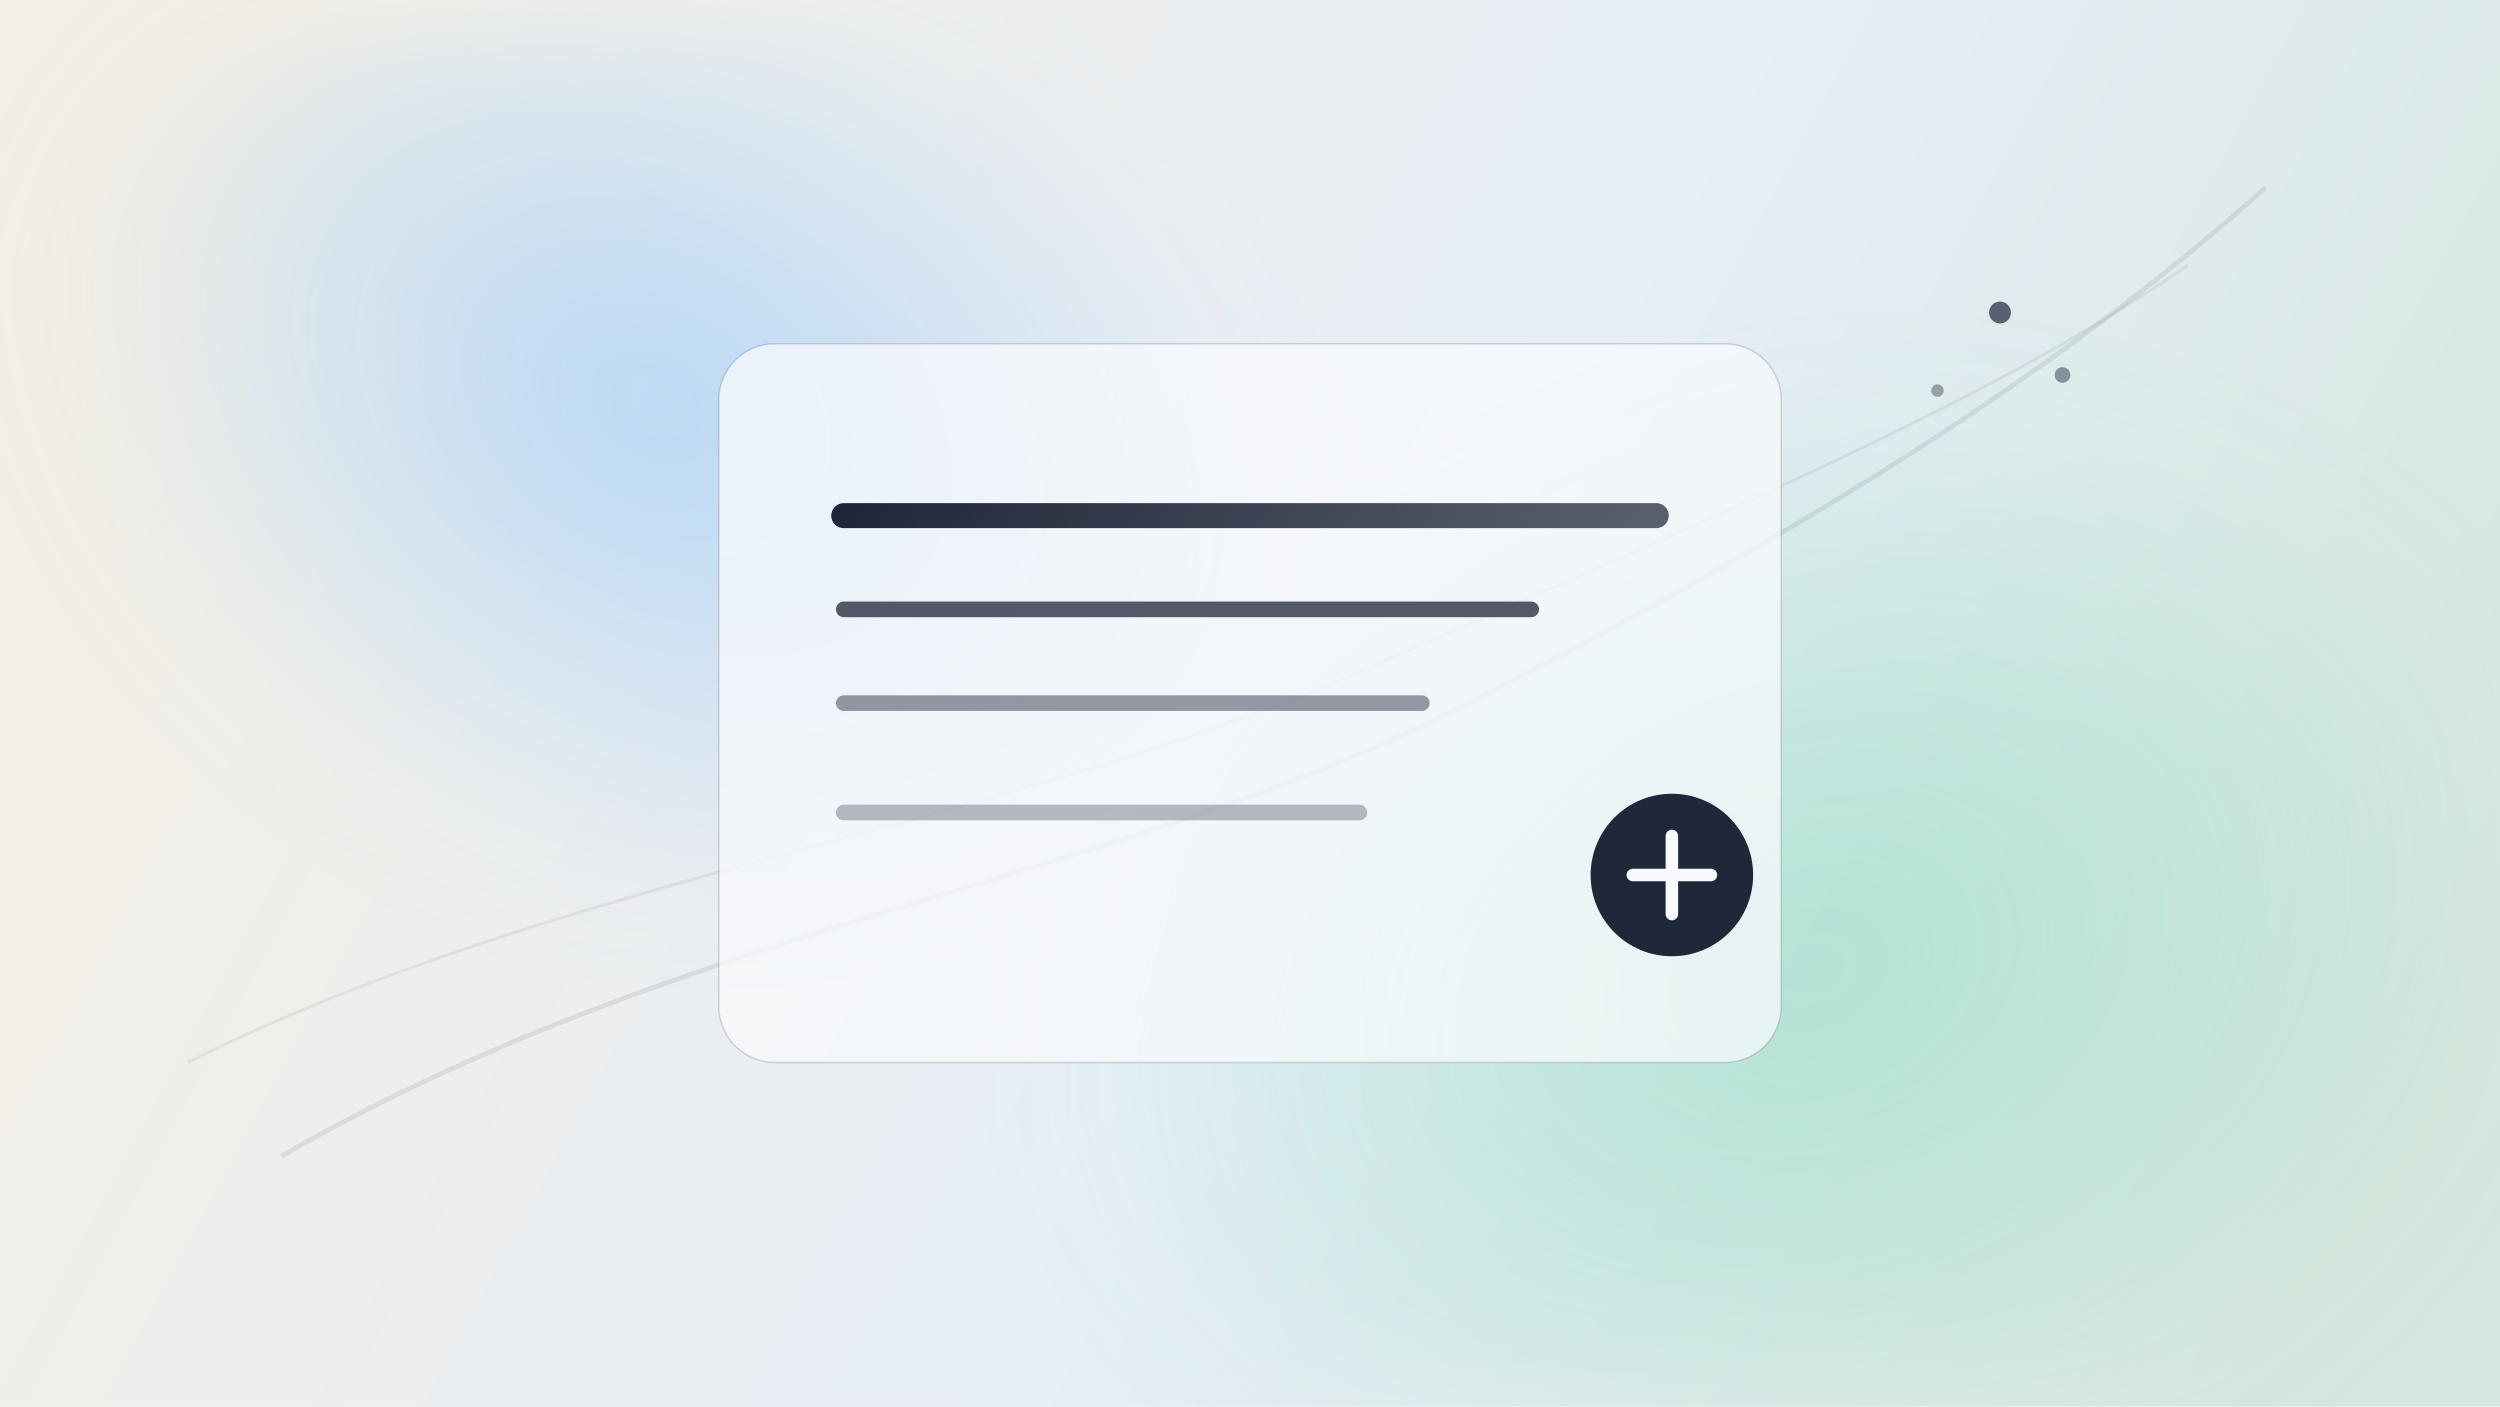
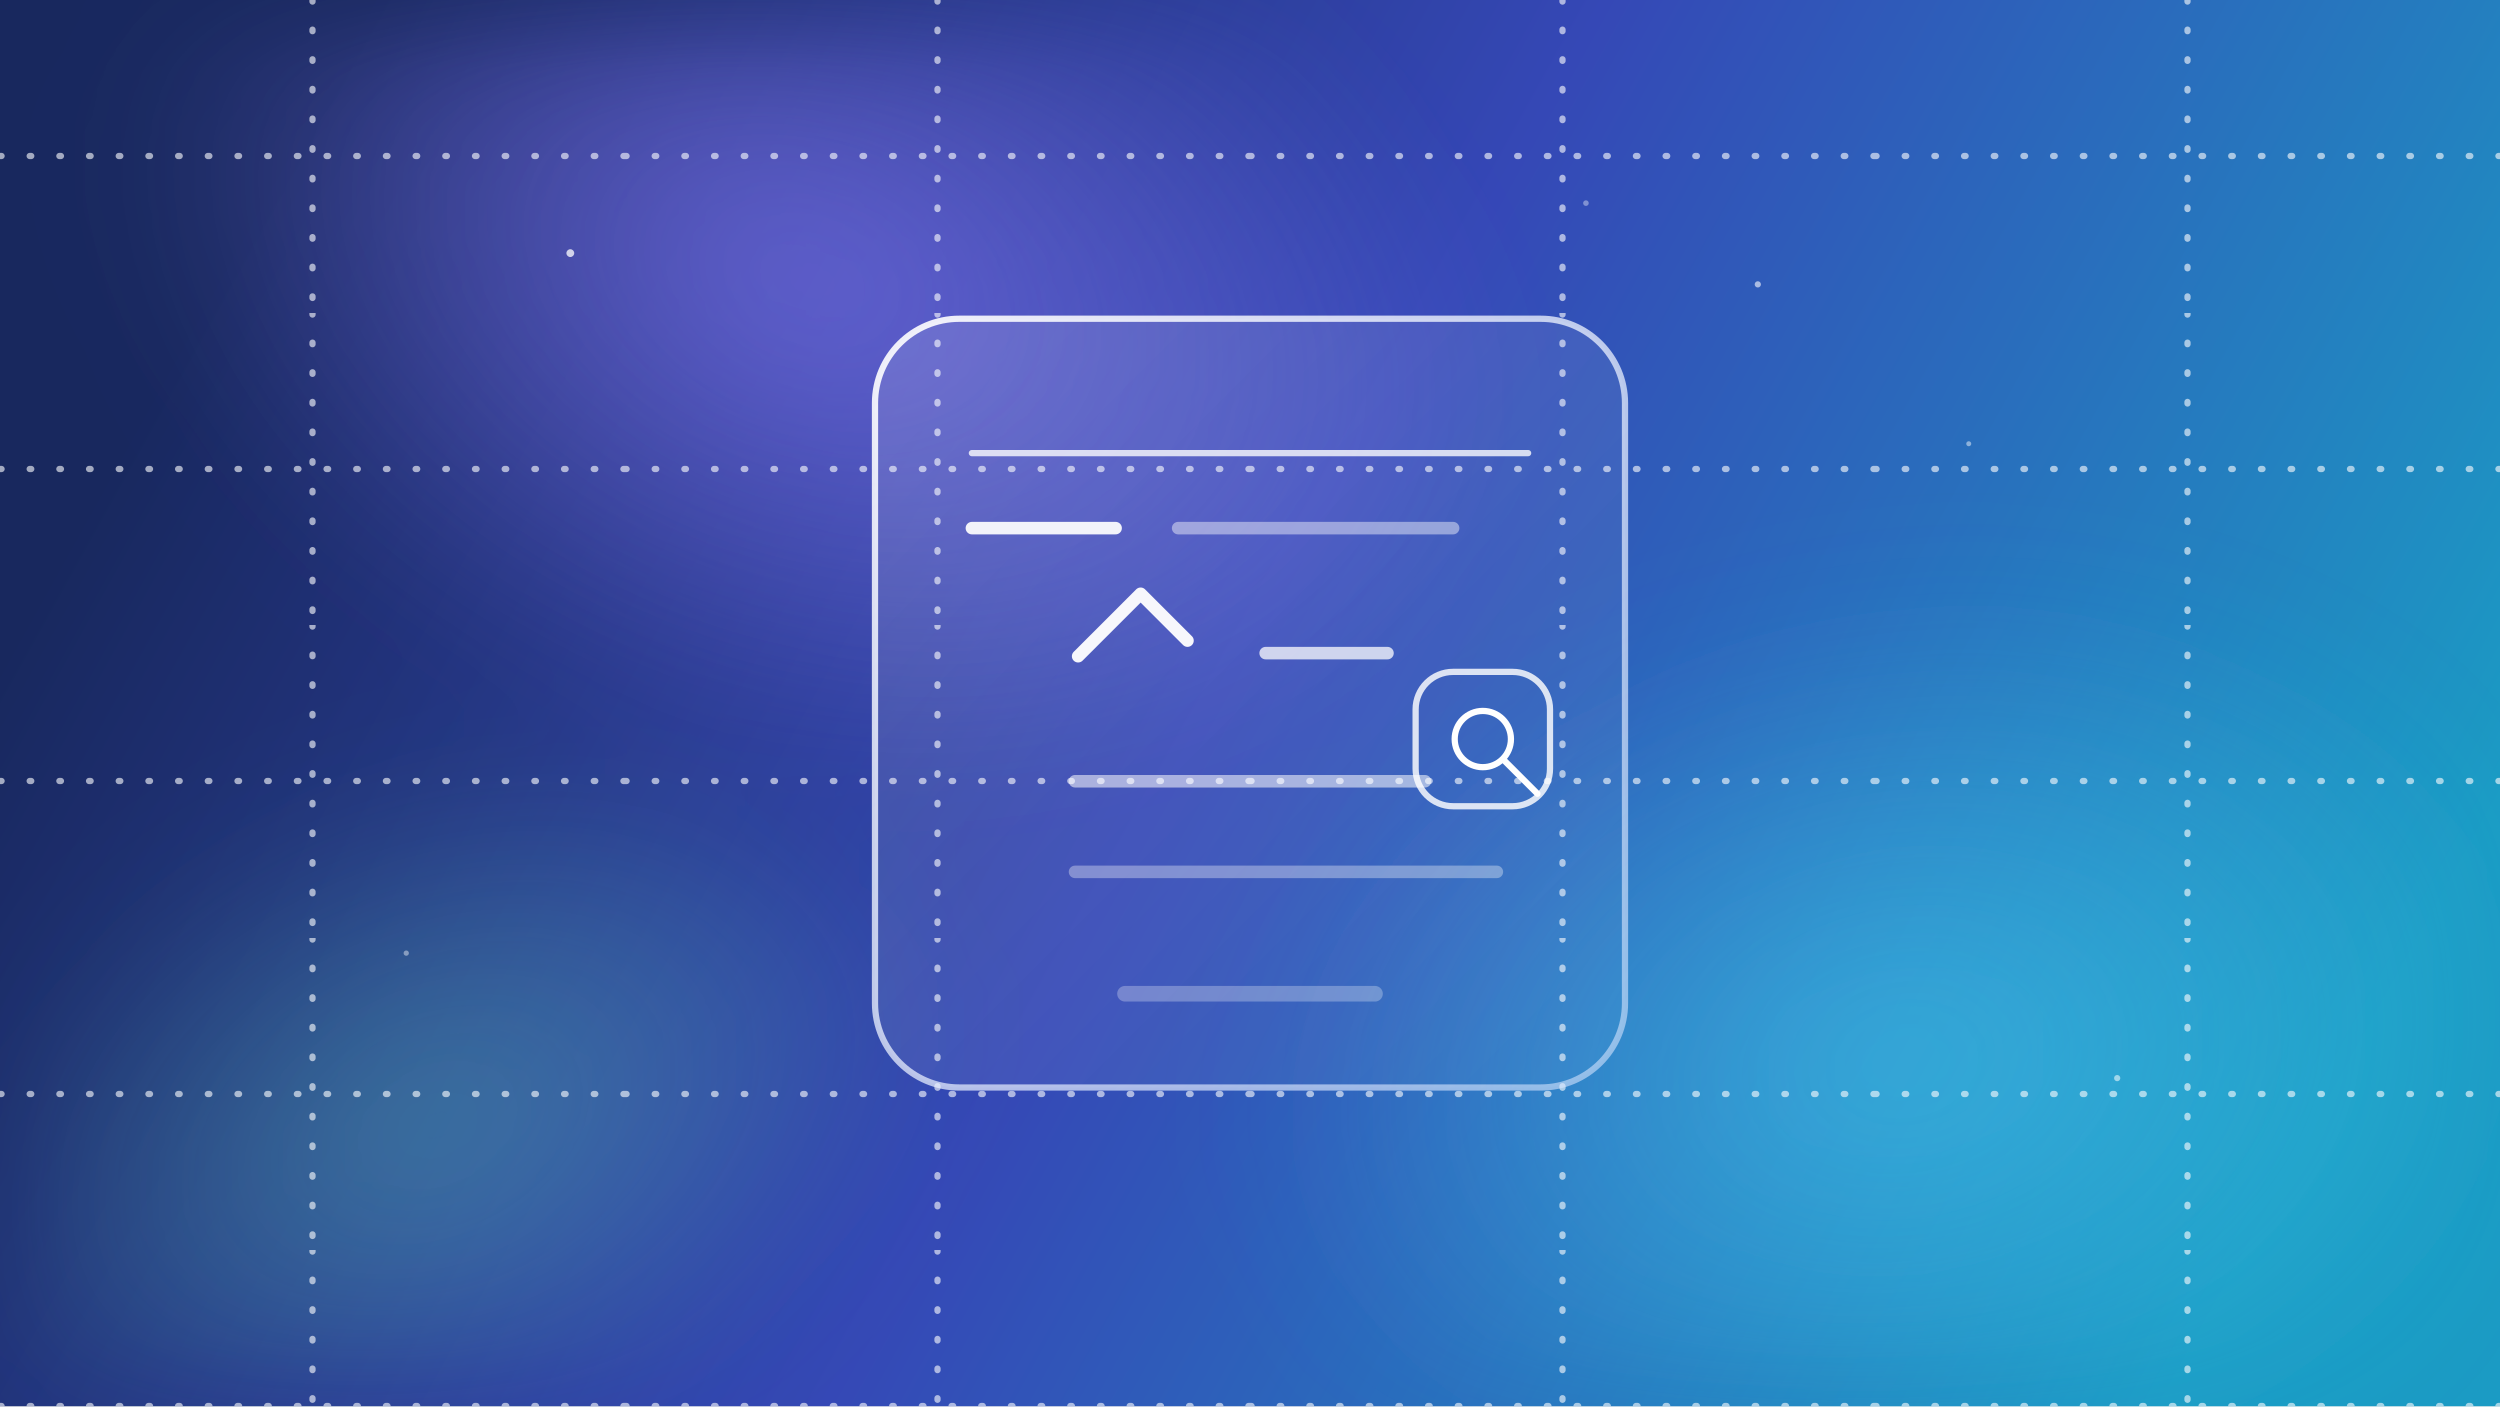
<svg xmlns="http://www.w3.org/2000/svg" width="1600" height="900" viewBox="0 0 1600 900" fill="none">
  <defs>
-     <linearGradient id="bg" x1="120" y1="90" x2="1480" y2="820" gradientUnits="userSpaceOnUse">
-       <stop offset="0" stop-color="#F4EFE4" />
-       <stop offset="0.55" stop-color="#E6EEF7" />
-       <stop offset="1" stop-color="#D5E6DE" />
+     <linearGradient id="bg" x1="170" y1="120" x2="1430" y2="820" gradientUnits="userSpaceOnUse">
+       <stop offset="0" stop-color="#18285E" />
+       <stop offset="0.48" stop-color="#3548B6" />
+       <stop offset="1" stop-color="#1B9BC4" />
    </linearGradient>
-     <radialGradient id="glowA" cx="0" cy="0" r="1" gradientUnits="userSpaceOnUse" gradientTransform="translate(420 260) rotate(30) scale(430 310)">
-       <stop stop-color="#8CC5FF" stop-opacity="0.55" />
-       <stop offset="1" stop-color="#8CC5FF" stop-opacity="0" />
+     <radialGradient id="glowA" cx="0" cy="0" r="1" gradientUnits="userSpaceOnUse" gradientTransform="translate(520 180) rotate(20) scale(460 300)">
+       <stop stop-color="#8A7CFF" stop-opacity="0.62" />
+       <stop offset="1" stop-color="#8A7CFF" stop-opacity="0" />
    </radialGradient>
-     <radialGradient id="glowB" cx="0" cy="0" r="1" gradientUnits="userSpaceOnUse" gradientTransform="translate(1160 620) rotate(-20) scale(500 360)">
-       <stop stop-color="#79DAB7" stop-opacity="0.46" />
-       <stop offset="1" stop-color="#79DAB7" stop-opacity="0" />
+     <radialGradient id="glowB" cx="0" cy="0" r="1" gradientUnits="userSpaceOnUse" gradientTransform="translate(1220 680) rotate(-10) scale(420 300)">
+       <stop stop-color="#48D9F6" stop-opacity="0.5" />
+       <stop offset="1" stop-color="#48D9F6" stop-opacity="0" />
    </radialGradient>
-     <linearGradient id="line" x1="540" y1="260" x2="1120" y2="640" gradientUnits="userSpaceOnUse">
-       <stop stop-color="#0F172A" stop-opacity="0.95" />
-       <stop offset="1" stop-color="#0F172A" stop-opacity="0.55" />
+     <radialGradient id="glowC" cx="0" cy="0" r="1" gradientUnits="userSpaceOnUse" gradientTransform="translate(280 720) rotate(-24) scale(340 220)">
+       <stop stop-color="#65F0C6" stop-opacity="0.34" />
+       <stop offset="1" stop-color="#65F0C6" stop-opacity="0" />
+     </radialGradient>
+     <pattern id="grid" width="400" height="200" patternUnits="userSpaceOnUse">
+       <path d="M0 100H400" stroke="#F8FAFC" stroke-width="4" stroke-linecap="round" stroke-dasharray="1 18" opacity="0.72" />
+       <path d="M200 0V200" stroke="#F8FAFC" stroke-width="4" stroke-linecap="round" stroke-dasharray="1 18" opacity="0.72" />
+     </pattern>
+     <filter id="blurSoft" x="-200" y="-200" width="2000" height="1300" filterUnits="userSpaceOnUse">
+       <feGaussianBlur stdDeviation="46" />
+     </filter>
+     <linearGradient id="frameStroke" x1="580" y1="220" x2="1040" y2="700" gradientUnits="userSpaceOnUse">
+       <stop stop-color="#FFFFFF" stop-opacity="0.9" />
+       <stop offset="1" stop-color="#D8E5FF" stop-opacity="0.56" />
    </linearGradient>
-     <filter id="blurSoft" x="0" y="0" width="1600" height="900" filterUnits="userSpaceOnUse">
-       <feGaussianBlur stdDeviation="42" />
-     </filter>
+     <linearGradient id="cardFill" x1="610" y1="250" x2="1010" y2="650" gradientUnits="userSpaceOnUse">
+       <stop stop-color="#FFFFFF" stop-opacity="0.12" />
+       <stop offset="1" stop-color="#FFFFFF" stop-opacity="0.03" />
+     </linearGradient>
  </defs>
  <rect width="1600" height="900" fill="url(#bg)" />
  <g filter="url(#blurSoft)">
-     <ellipse cx="420" cy="260" rx="420" ry="300" fill="url(#glowA)" />
-     <ellipse cx="1160" cy="620" rx="500" ry="360" fill="url(#glowB)" />
+     <ellipse cx="520" cy="180" rx="460" ry="300" fill="url(#glowA)" />
+     <ellipse cx="1220" cy="680" rx="420" ry="300" fill="url(#glowB)" />
+     <ellipse cx="280" cy="720" rx="340" ry="220" fill="url(#glowC)" />
  </g>
-   <g opacity="0.42">
-     <path d="M180 740C440 590 710 565 930 455C1160 339 1325 232 1450 120" stroke="#0F172A" stroke-opacity="0.22" stroke-width="3" />
-     <path d="M120 680C360 560 640 530 870 430C1085 336 1270 260 1400 170" stroke="#0F172A" stroke-opacity="0.16" stroke-width="2" />
+   <rect width="1600" height="900" fill="url(#grid)" opacity="0.86" />
+   <g opacity="0.75">
+     <circle cx="365" cy="162" r="2.5" fill="#FFFFFF" />
+     <circle cx="1125" cy="182" r="2" fill="#FFFFFF" fill-opacity="0.78" />
+     <circle cx="1260" cy="284" r="1.6" fill="#FFFFFF" fill-opacity="0.62" />
+     <circle cx="1015" cy="130" r="1.8" fill="#FFFFFF" fill-opacity="0.5" />
+     <circle cx="1355" cy="690" r="2" fill="#FFFFFF" fill-opacity="0.72" />
+     <circle cx="260" cy="610" r="1.7" fill="#FFFFFF" fill-opacity="0.56" />
  </g>
  <g>
-     <rect x="460" y="220" width="680" height="460" rx="36" fill="#F8FAFC" fill-opacity="0.74" stroke="#0F172A" stroke-opacity="0.16" />
-     <path d="M540 330H1060" stroke="url(#line)" stroke-width="16" stroke-linecap="round" />
-     <path d="M540 390H980" stroke="#0F172A" stroke-opacity="0.7" stroke-width="10" stroke-linecap="round" />
-     <path d="M540 450H910" stroke="#0F172A" stroke-opacity="0.42" stroke-width="10" stroke-linecap="round" />
-     <path d="M540 520H870" stroke="#0F172A" stroke-opacity="0.28" stroke-width="10" stroke-linecap="round" />
-     <circle cx="1070" cy="560" r="52" fill="#0F172A" fill-opacity="0.92" />
-     <path d="M1045 560H1095" stroke="#F8FAFC" stroke-width="8" stroke-linecap="round" />
-     <path d="M1070 535V585" stroke="#F8FAFC" stroke-width="8" stroke-linecap="round" />
-   </g>
-   <g opacity="0.65">
-     <circle cx="1280" cy="200" r="7" fill="#0F172A" />
-     <circle cx="1320" cy="240" r="5" fill="#0F172A" fill-opacity="0.65" />
-     <circle cx="1240" cy="250" r="4" fill="#0F172A" fill-opacity="0.55" />
+     <rect x="560" y="204" width="480" height="492" rx="54" fill="url(#cardFill)" stroke="url(#frameStroke)" stroke-width="4" />
+     <path d="M622 290H978" stroke="#FFFFFF" stroke-width="4" stroke-linecap="round" opacity="0.78" />
+     <path d="M622 338H714" stroke="#FFFFFF" stroke-width="8" stroke-linecap="round" opacity="0.92" />
+     <path d="M754 338H930" stroke="#FFFFFF" stroke-width="8" stroke-linecap="round" opacity="0.44" />
+     <path d="M690 420L730 380L760 410" stroke="#FFFFFF" stroke-width="8" stroke-linecap="round" stroke-linejoin="round" opacity="0.95" />
+     <path d="M810 418H888" stroke="#FFFFFF" stroke-width="8" stroke-linecap="round" opacity="0.74" />
+     <path d="M688 500H912" stroke="#FFFFFF" stroke-width="8" stroke-linecap="round" opacity="0.54" />
+     <path d="M688 558H958" stroke="#FFFFFF" stroke-width="8" stroke-linecap="round" opacity="0.34" />
+     <rect x="906" y="430" width="86" height="86" rx="24" stroke="#FFFFFF" stroke-width="4" opacity="0.82" />
+     <circle cx="949" cy="473" r="18" stroke="#FFFFFF" stroke-width="4" />
+     <path d="M962 486L984 508" stroke="#FFFFFF" stroke-width="4" stroke-linecap="round" />
+     <path d="M720 636H880" stroke="#FFFFFF" stroke-width="10" stroke-linecap="round" opacity="0.28" />
  </g>
</svg>
